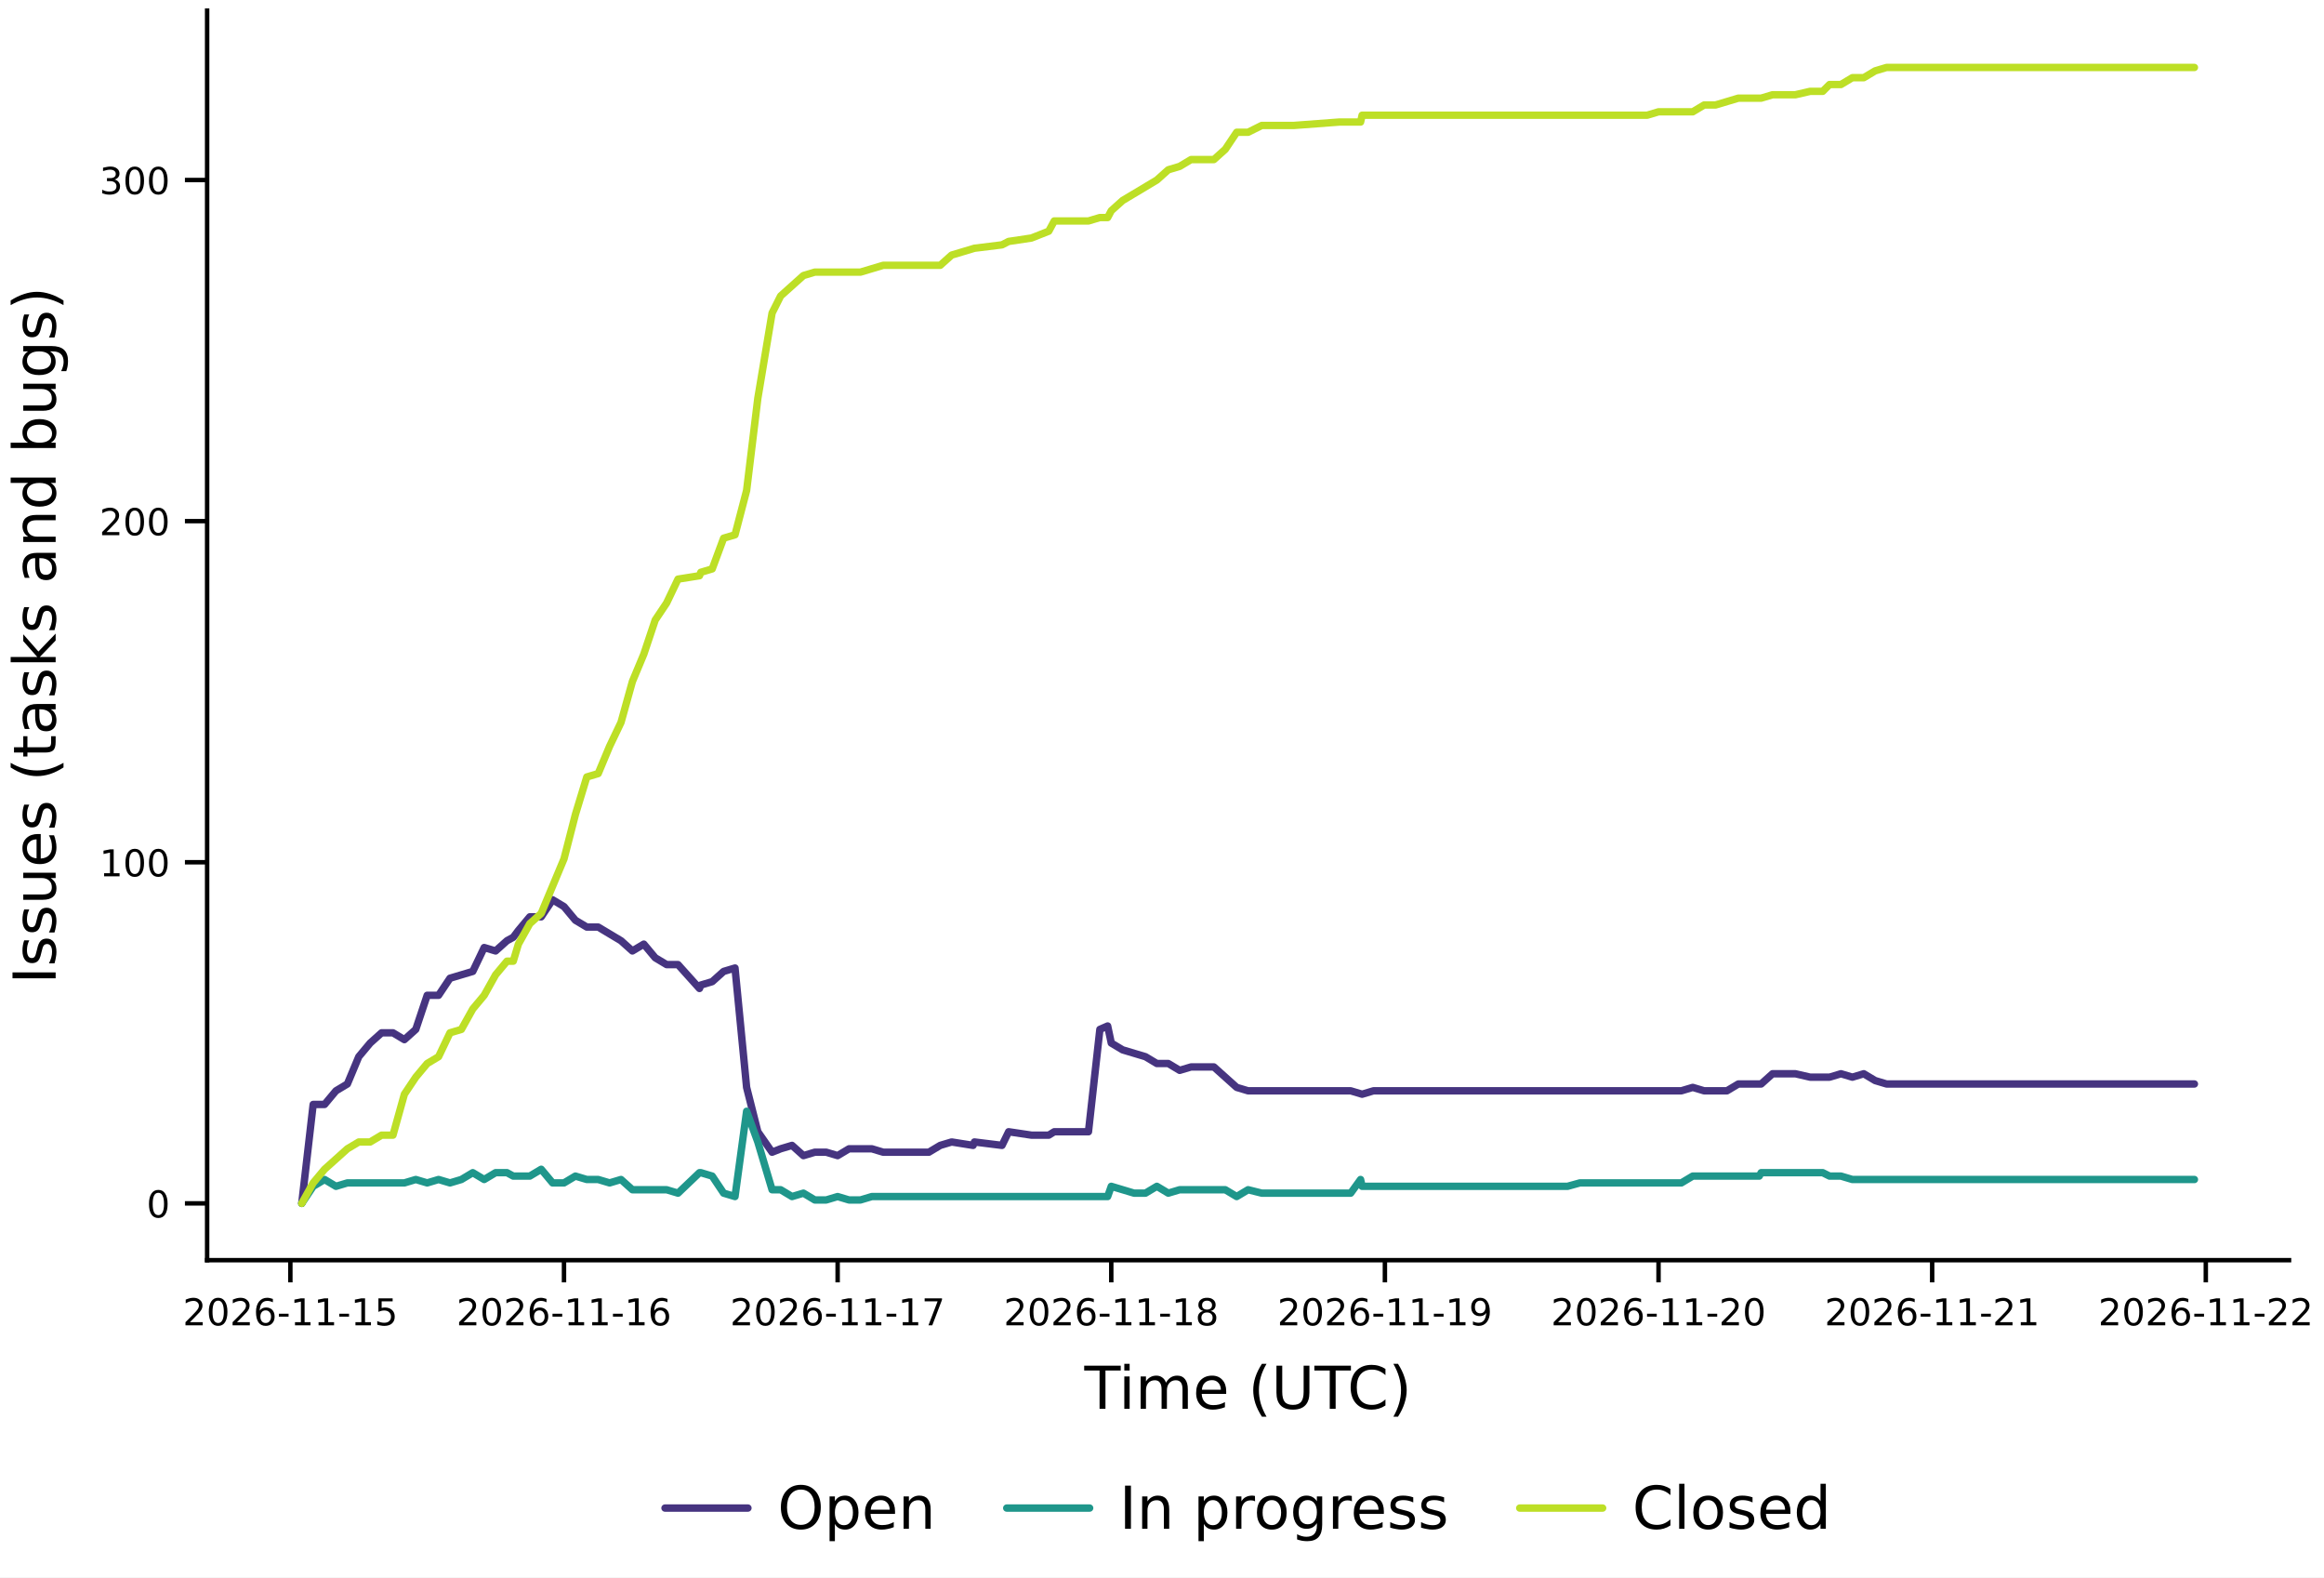
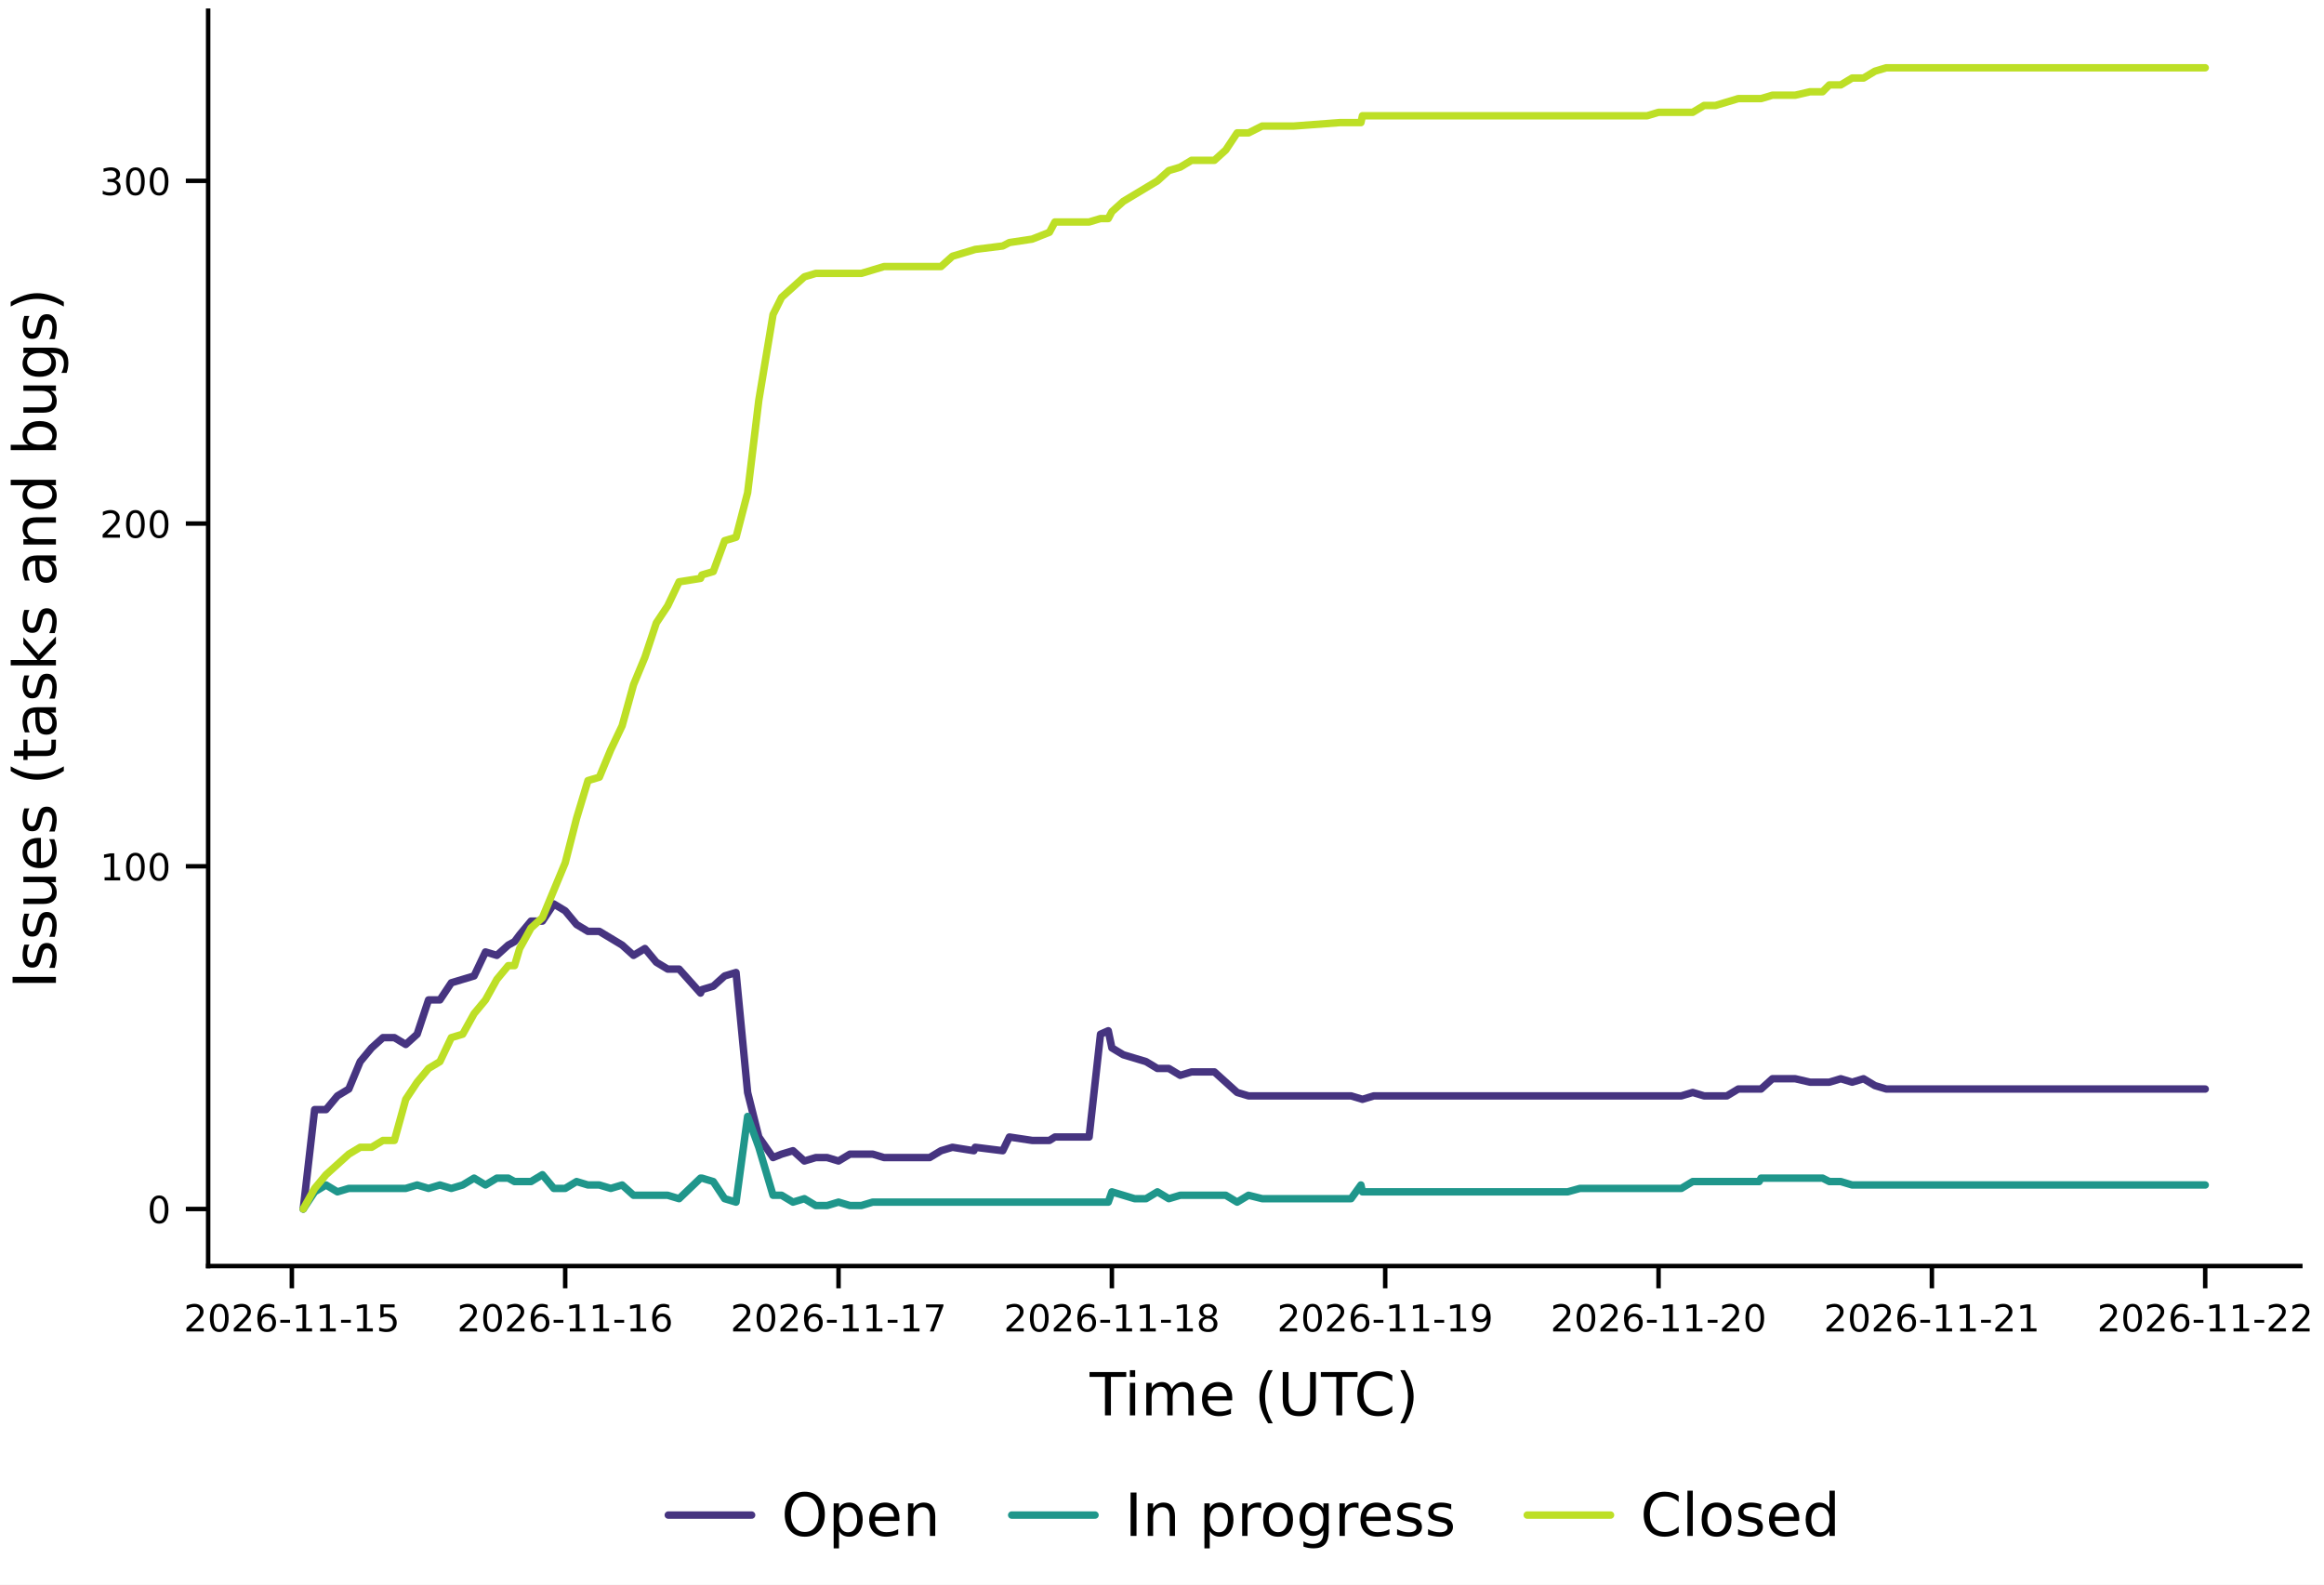
- <svg xmlns="http://www.w3.org/2000/svg" xmlns:xlink="http://www.w3.org/1999/xlink" width="313.98pt" height="213.046pt" viewBox="0 0 313.98 213.046" version="1.1">
+ <svg xmlns="http://www.w3.org/2000/svg" xmlns:xlink="http://www.w3.org/1999/xlink" width="312.44pt" height="213.046pt" viewBox="0 0 312.44 213.046" version="1.1">
  <defs>
    <style type="text/css">*{stroke-linejoin: round; stroke-linecap: butt}</style>
  </defs>
  <g id="figure_1">
    <g id="patch_1">
-       <path d="M 0 213.046  L 313.98 213.046  L 313.98 0  L 0 0  z " style="fill: #ffffff" />
+       <path d="M 0 213.046  L 312.44 213.046  L 312.44 0  L 0 0  z " style="fill: #ffffff" />
    </g>
    <g id="axes_1">
      <g id="patch_2">
        <path d="M 27.984 170.203  L 309.256 170.203  L 309.256 1.44  L 27.984 1.44  z " style="fill: #ffffff" />
      </g>
      <g id="matplotlib.axis_1">
        <g id="xtick_1">
          <g id="line2d_1">
            <defs>
-               <path id="m5d333da192" d="M 0 0  L 0 3  " style="stroke: #000000; stroke-width: 0.6" />
+               <path id="meac3824e19" d="M 0 0  L 0 3  " style="stroke: #000000; stroke-width: 0.6" />
            </defs>
            <g>
-               <use xlink:href="#m5d333da192" x="39.229" y="170.203" style="stroke: #000000; stroke-width: 0.6" />
+               <use xlink:href="#meac3824e19" x="39.238" y="170.203" style="stroke: #000000; stroke-width: 0.6" />
            </g>
          </g>
          <g id="text_1">
-             <text style="font-size: 5px; font-family: 'DejaVu Sans', sans-serif; text-anchor: middle" x="39.229" y="179.002" transform="rotate(-0 39.22907 179.0017)">2026-11-15</text>
+             <text style="font-size: 5px; font-family: 'DejaVu Sans', sans-serif; text-anchor: middle" x="39.238" y="179.002" transform="rotate(-0 39.2383 179.0017)">2026-11-15</text>
          </g>
        </g>
        <g id="xtick_2">
          <g id="line2d_2">
            <g>
-               <use xlink:href="#m5d333da192" x="76.198" y="170.203" style="stroke: #000000; stroke-width: 0.6" />
+               <use xlink:href="#meac3824e19" x="75.986" y="170.203" style="stroke: #000000; stroke-width: 0.6" />
            </g>
          </g>
          <g id="text_2">
-             <text style="font-size: 5px; font-family: 'DejaVu Sans', sans-serif; text-anchor: middle" x="76.198" y="179.002" transform="rotate(-0 76.19794 179.0017)">2026-11-16</text>
+             <text style="font-size: 5px; font-family: 'DejaVu Sans', sans-serif; text-anchor: middle" x="75.986" y="179.002" transform="rotate(-0 75.98579 179.0017)">2026-11-16</text>
          </g>
        </g>
        <g id="xtick_3">
          <g id="line2d_3">
            <g>
-               <use xlink:href="#m5d333da192" x="113.167" y="170.203" style="stroke: #000000; stroke-width: 0.6" />
+               <use xlink:href="#meac3824e19" x="112.733" y="170.203" style="stroke: #000000; stroke-width: 0.6" />
            </g>
          </g>
          <g id="text_3">
-             <text style="font-size: 5px; font-family: 'DejaVu Sans', sans-serif; text-anchor: middle" x="113.167" y="179.002" transform="rotate(-0 113.1668 179.0017)">2026-11-17</text>
+             <text style="font-size: 5px; font-family: 'DejaVu Sans', sans-serif; text-anchor: middle" x="112.733" y="179.002" transform="rotate(-0 112.7333 179.0017)">2026-11-17</text>
          </g>
        </g>
        <g id="xtick_4">
          <g id="line2d_4">
            <g>
-               <use xlink:href="#m5d333da192" x="150.136" y="170.203" style="stroke: #000000; stroke-width: 0.6" />
+               <use xlink:href="#meac3824e19" x="149.481" y="170.203" style="stroke: #000000; stroke-width: 0.6" />
            </g>
          </g>
          <g id="text_4">
-             <text style="font-size: 5px; font-family: 'DejaVu Sans', sans-serif; text-anchor: middle" x="150.136" y="179.002" transform="rotate(-0 150.1357 179.0017)">2026-11-18</text>
+             <text style="font-size: 5px; font-family: 'DejaVu Sans', sans-serif; text-anchor: middle" x="149.481" y="179.002" transform="rotate(-0 149.4808 179.0017)">2026-11-18</text>
          </g>
        </g>
        <g id="xtick_5">
          <g id="line2d_5">
            <g>
-               <use xlink:href="#m5d333da192" x="187.105" y="170.203" style="stroke: #000000; stroke-width: 0.6" />
+               <use xlink:href="#meac3824e19" x="186.228" y="170.203" style="stroke: #000000; stroke-width: 0.6" />
            </g>
          </g>
          <g id="text_5">
-             <text style="font-size: 5px; font-family: 'DejaVu Sans', sans-serif; text-anchor: middle" x="187.105" y="179.002" transform="rotate(-0 187.1045 179.0017)">2026-11-19</text>
+             <text style="font-size: 5px; font-family: 'DejaVu Sans', sans-serif; text-anchor: middle" x="186.228" y="179.002" transform="rotate(-0 186.2283 179.0017)">2026-11-19</text>
          </g>
        </g>
        <g id="xtick_6">
          <g id="line2d_6">
            <g>
-               <use xlink:href="#m5d333da192" x="224.073" y="170.203" style="stroke: #000000; stroke-width: 0.6" />
+               <use xlink:href="#meac3824e19" x="222.976" y="170.203" style="stroke: #000000; stroke-width: 0.6" />
            </g>
          </g>
          <g id="text_6">
-             <text style="font-size: 5px; font-family: 'DejaVu Sans', sans-serif; text-anchor: middle" x="224.073" y="179.002" transform="rotate(-0 224.0734 179.0017)">2026-11-20</text>
+             <text style="font-size: 5px; font-family: 'DejaVu Sans', sans-serif; text-anchor: middle" x="222.976" y="179.002" transform="rotate(-0 222.9758 179.0017)">2026-11-20</text>
          </g>
        </g>
        <g id="xtick_7">
          <g id="line2d_7">
            <g>
-               <use xlink:href="#m5d333da192" x="261.042" y="170.203" style="stroke: #000000; stroke-width: 0.6" />
+               <use xlink:href="#meac3824e19" x="259.723" y="170.203" style="stroke: #000000; stroke-width: 0.6" />
            </g>
          </g>
          <g id="text_7">
-             <text style="font-size: 5px; font-family: 'DejaVu Sans', sans-serif; text-anchor: middle" x="261.042" y="179.002" transform="rotate(-0 261.0423 179.0017)">2026-11-21</text>
+             <text style="font-size: 5px; font-family: 'DejaVu Sans', sans-serif; text-anchor: middle" x="259.723" y="179.002" transform="rotate(-0 259.7233 179.0017)">2026-11-21</text>
          </g>
        </g>
        <g id="xtick_8">
          <g id="line2d_8">
            <g>
-               <use xlink:href="#m5d333da192" x="298.011" y="170.203" style="stroke: #000000; stroke-width: 0.6" />
+               <use xlink:href="#meac3824e19" x="296.471" y="170.203" style="stroke: #000000; stroke-width: 0.6" />
            </g>
          </g>
          <g id="text_8">
-             <text style="font-size: 5px; font-family: 'DejaVu Sans', sans-serif; text-anchor: middle" x="298.011" y="179.002" transform="rotate(-0 298.0111 179.0017)">2026-11-22</text>
+             <text style="font-size: 5px; font-family: 'DejaVu Sans', sans-serif; text-anchor: middle" x="296.471" y="179.002" transform="rotate(-0 296.4708 179.0017)">2026-11-22</text>
          </g>
        </g>
        <g id="text_9">
          <text style="font-size: 8px; font-family: 'DejaVu Sans', sans-serif; text-anchor: middle" x="168.62" y="190.282" transform="rotate(-0 168.6201 190.2816)">Time (UTC)</text>
        </g>
      </g>
      <g id="matplotlib.axis_2">
        <g id="ytick_1">
          <g id="line2d_9">
            <defs>
-               <path id="m64b8021bd5" d="M 0 0  L -3 0  " style="stroke: #000000; stroke-width: 0.6" />
+               <path id="m0662e7f740" d="M 0 0  L -3 0  " style="stroke: #000000; stroke-width: 0.6" />
            </defs>
            <g>
-               <use xlink:href="#m64b8021bd5" x="27.984" y="162.532" style="stroke: #000000; stroke-width: 0.6" />
+               <use xlink:href="#m0662e7f740" x="27.984" y="162.532" style="stroke: #000000; stroke-width: 0.6" />
            </g>
          </g>
          <g id="text_10">
            <text style="font-size: 5px; font-family: 'DejaVu Sans', sans-serif; text-anchor: end" x="22.984" y="164.431" transform="rotate(-0 22.98438 164.4312)">0</text>
          </g>
        </g>
        <g id="ytick_2">
          <g id="line2d_10">
            <g>
-               <use xlink:href="#m64b8021bd5" x="27.984" y="116.46" style="stroke: #000000; stroke-width: 0.6" />
+               <use xlink:href="#m0662e7f740" x="27.984" y="116.46" style="stroke: #000000; stroke-width: 0.6" />
            </g>
          </g>
          <g id="text_11">
            <text style="font-size: 5px; font-family: 'DejaVu Sans', sans-serif; text-anchor: end" x="22.984" y="118.359" transform="rotate(-0 22.98438 118.3589)">100</text>
          </g>
        </g>
        <g id="ytick_3">
          <g id="line2d_11">
            <g>
-               <use xlink:href="#m64b8021bd5" x="27.984" y="70.387" style="stroke: #000000; stroke-width: 0.6" />
+               <use xlink:href="#m0662e7f740" x="27.984" y="70.387" style="stroke: #000000; stroke-width: 0.6" />
            </g>
          </g>
          <g id="text_12">
            <text style="font-size: 5px; font-family: 'DejaVu Sans', sans-serif; text-anchor: end" x="22.984" y="72.287" transform="rotate(-0 22.98438 72.28662)">200</text>
          </g>
        </g>
        <g id="ytick_4">
          <g id="line2d_12">
            <g>
-               <use xlink:href="#m64b8021bd5" x="27.984" y="24.315" style="stroke: #000000; stroke-width: 0.6" />
+               <use xlink:href="#m0662e7f740" x="27.984" y="24.315" style="stroke: #000000; stroke-width: 0.6" />
            </g>
          </g>
          <g id="text_13">
            <text style="font-size: 5px; font-family: 'DejaVu Sans', sans-serif; text-anchor: end" x="22.984" y="26.214" transform="rotate(-0 22.98438 26.21431)">300</text>
          </g>
        </g>
        <g id="text_14">
          <text style="font-size: 8px; font-family: 'DejaVu Sans', sans-serif; text-anchor: middle" x="7.519" y="85.821" transform="rotate(-90 7.51875 85.82143)">Issues (tasks and bugs)</text>
        </g>
      </g>
      <g id="line2d_13">
-         <path d="M 40.769 162.532  L 42.31 149.171  L 43.85 149.171  L 45.391 147.328  L 46.931 146.407  L 48.471 142.721  L 50.012 140.878  L 51.552 139.496  L 53.092 139.496  L 54.633 140.417  L 56.173 139.035  L 57.714 134.428  L 59.254 134.428  L 60.794 132.124  L 63.875 131.203  L 65.415 127.978  L 66.956 128.438  L 68.496 127.056  L 69.343 126.595  L 70.036 125.674  L 71.577 123.831  L 73.117 123.831  L 74.658 121.527  L 76.198 122.449  L 77.738 124.292  L 79.279 125.213  L 80.819 125.213  L 83.9 127.056  L 85.44 128.438  L 86.981 127.517  L 88.521 129.36  L 90.061 130.281  L 91.602 130.281  L 94.503 133.506  L 94.682 133.046  L 96.223 132.585  L 97.763 131.203  L 99.303 130.742  L 100.87 146.867  L 102.384 152.857  L 104.31 155.621  L 105.465 155.16  L 107.005 154.7  L 108.546 156.082  L 110.086 155.621  L 111.626 155.621  L 113.167 156.082  L 114.707 155.16  L 117.788 155.16  L 119.328 155.621  L 125.49 155.621  L 127.03 154.7  L 128.57 154.239  L 131.472 154.7  L 131.651 154.239  L 135.374 154.7  L 136.272 152.857  L 139.353 153.317  L 141.689 153.317  L 142.434 152.857  L 147.055 152.857  L 148.595 139.035  L 149.648 138.574  L 150.136 140.878  L 151.676 141.799  L 154.757 142.721  L 156.297 143.642  L 157.838 143.642  L 159.378 144.564  L 160.918 144.103  L 163.999 144.103  L 167.08 146.867  L 168.62 147.328  L 182.483 147.328  L 184.024 147.789  L 185.564 147.328  L 227.154 147.328  L 228.695 146.867  L 230.235 147.328  L 233.316 147.328  L 234.856 146.407  L 237.937 146.407  L 239.477 145.024  L 242.558 145.024  L 244.56 145.485  L 247.179 145.485  L 248.719 145.024  L 250.26 145.485  L 251.8 145.024  L 253.34 145.946  L 254.881 146.407  L 296.471 146.407  L 296.471 146.407  " clip-path="url(#p3b18c55674)" style="fill: none; stroke: #463480; stroke-linecap: round" />
+         <path d="M 40.769 162.532  L 42.301 149.171  L 43.832 149.171  L 45.363 147.328  L 46.894 146.407  L 48.425 142.721  L 49.956 140.878  L 51.487 139.496  L 53.019 139.496  L 54.55 140.417  L 56.081 139.035  L 57.612 134.428  L 59.143 134.428  L 60.674 132.124  L 63.737 131.203  L 65.268 127.978  L 66.799 128.438  L 68.33 127.056  L 69.172 126.595  L 69.861 125.674  L 71.392 123.831  L 72.923 123.831  L 74.455 121.527  L 75.986 122.449  L 77.517 124.292  L 79.048 125.213  L 80.579 125.213  L 83.642 127.056  L 85.173 128.438  L 86.704 127.517  L 88.235 129.36  L 89.766 130.281  L 91.297 130.281  L 94.181 133.506  L 94.36 133.046  L 95.891 132.585  L 97.422 131.203  L 98.953 130.742  L 100.51 146.867  L 102.015 152.857  L 103.929 155.621  L 105.078 155.16  L 106.609 154.7  L 108.14 156.082  L 109.671 155.621  L 111.202 155.621  L 112.733 156.082  L 114.264 155.16  L 117.327 155.16  L 118.858 155.621  L 124.982 155.621  L 126.514 154.7  L 128.045 154.239  L 130.928 154.7  L 131.107 154.239  L 134.807 154.7  L 135.7 152.857  L 138.763 153.317  L 141.085 153.317  L 141.825 152.857  L 146.418 152.857  L 147.95 139.035  L 148.996 138.574  L 149.481 140.878  L 151.012 141.799  L 154.074 142.721  L 155.605 143.642  L 157.137 143.642  L 158.668 144.564  L 160.199 144.103  L 163.261 144.103  L 166.323 146.867  L 167.855 147.328  L 181.635 147.328  L 183.166 147.789  L 184.697 147.328  L 226.038 147.328  L 227.569 146.867  L 229.1 147.328  L 232.163 147.328  L 233.694 146.407  L 236.756 146.407  L 238.287 145.024  L 241.35 145.024  L 243.34 145.485  L 245.943 145.485  L 247.474 145.024  L 249.005 145.485  L 250.536 145.024  L 252.068 145.946  L 253.599 146.407  L 296.471 146.407  L 296.471 146.407  " clip-path="url(#pbe592edf27)" style="fill: none; stroke: #463480; stroke-linecap: round" />
      </g>
      <g id="line2d_14">
-         <path d="M 40.769 162.532  L 42.31 160.228  L 43.85 159.307  L 45.391 160.228  L 46.931 159.767  L 54.633 159.767  L 56.173 159.307  L 57.714 159.767  L 59.254 159.307  L 60.794 159.767  L 62.335 159.307  L 63.875 158.385  L 65.415 159.307  L 66.956 158.385  L 68.496 158.385  L 69.343 158.846  L 71.577 158.846  L 73.117 157.925  L 74.658 159.767  L 76.198 159.767  L 77.738 158.846  L 79.279 159.307  L 80.819 159.307  L 82.359 159.767  L 83.9 159.307  L 85.44 160.689  L 90.061 160.689  L 91.602 161.15  L 94.503 158.385  L 94.682 158.385  L 96.223 158.846  L 97.763 161.15  L 99.303 161.61  L 100.87 150.092  L 102.384 154.239  L 104.31 160.689  L 105.465 160.689  L 107.005 161.61  L 108.546 161.15  L 110.086 162.071  L 111.626 162.071  L 113.167 161.61  L 114.707 162.071  L 116.248 162.071  L 117.788 161.61  L 149.648 161.61  L 150.136 160.228  L 153.216 161.15  L 154.757 161.15  L 156.297 160.228  L 157.838 161.15  L 159.378 160.689  L 165.539 160.689  L 167.08 161.61  L 168.62 160.689  L 170.469 161.15  L 182.483 161.15  L 183.818 159.307  L 184.024 160.228  L 211.776 160.228  L 213.445 159.767  L 227.154 159.767  L 228.695 158.846  L 237.68 158.846  L 237.937 158.385  L 246.255 158.385  L 247.179 158.846  L 248.719 158.846  L 250.26 159.307  L 296.471 159.307  L 296.471 159.307  " clip-path="url(#p3b18c55674)" style="fill: none; stroke: #1f968b; stroke-linecap: round" />
+         <path d="M 40.769 162.532  L 42.301 160.228  L 43.832 159.307  L 45.363 160.228  L 46.894 159.767  L 54.55 159.767  L 56.081 159.307  L 57.612 159.767  L 59.143 159.307  L 60.674 159.767  L 62.205 159.307  L 63.737 158.385  L 65.268 159.307  L 66.799 158.385  L 68.33 158.385  L 69.172 158.846  L 71.392 158.846  L 72.923 157.925  L 74.455 159.767  L 75.986 159.767  L 77.517 158.846  L 79.048 159.307  L 80.579 159.307  L 82.11 159.767  L 83.642 159.307  L 85.173 160.689  L 89.766 160.689  L 91.297 161.15  L 94.181 158.385  L 94.36 158.385  L 95.891 158.846  L 97.422 161.15  L 98.953 161.61  L 100.51 150.092  L 102.015 154.239  L 103.929 160.689  L 105.078 160.689  L 106.609 161.61  L 108.14 161.15  L 109.671 162.071  L 111.202 162.071  L 112.733 161.61  L 114.264 162.071  L 115.796 162.071  L 117.327 161.61  L 148.996 161.61  L 149.481 160.228  L 152.543 161.15  L 154.074 161.15  L 155.605 160.228  L 157.137 161.15  L 158.668 160.689  L 164.792 160.689  L 166.323 161.61  L 167.855 160.689  L 169.692 161.15  L 181.635 161.15  L 182.962 159.307  L 183.166 160.228  L 210.752 160.228  L 212.411 159.767  L 226.038 159.767  L 227.569 158.846  L 236.501 158.846  L 236.756 158.385  L 245.024 158.385  L 245.943 158.846  L 247.474 158.846  L 249.005 159.307  L 296.471 159.307  L 296.471 159.307  " clip-path="url(#pbe592edf27)" style="fill: none; stroke: #1f968b; stroke-linecap: round" />
      </g>
      <g id="line2d_15">
-         <path d="M 40.769 162.532  L 42.31 159.767  L 43.85 157.925  L 46.931 155.16  L 48.471 154.239  L 50.012 154.239  L 51.552 153.317  L 53.092 153.317  L 54.633 147.789  L 56.173 145.485  L 57.714 143.642  L 59.254 142.721  L 60.794 139.496  L 62.335 139.035  L 63.875 136.271  L 65.415 134.428  L 66.956 131.663  L 68.496 129.82  L 69.343 129.82  L 70.036 127.517  L 71.577 124.753  L 73.117 123.37  L 76.198 115.999  L 77.738 110.009  L 79.279 104.941  L 80.819 104.481  L 82.359 100.795  L 83.9 97.57  L 85.44 92.041  L 86.981 88.355  L 88.521 83.748  L 90.061 81.445  L 91.602 78.22  L 94.503 77.759  L 94.682 77.298  L 96.223 76.837  L 97.763 72.691  L 99.303 72.23  L 100.87 66.241  L 102.384 53.801  L 104.31 42.283  L 105.465 39.979  L 108.546 37.215  L 110.086 36.754  L 116.248 36.754  L 119.328 35.833  L 127.03 35.833  L 128.57 34.451  L 131.651 33.529  L 135.374 33.069  L 136.272 32.608  L 139.353 32.147  L 141.689 31.226  L 142.434 29.844  L 147.055 29.844  L 148.595 29.383  L 149.648 29.383  L 150.136 28.461  L 151.676 27.079  L 156.297 24.315  L 157.838 22.933  L 159.378 22.472  L 160.918 21.551  L 163.999 21.551  L 165.539 20.168  L 167.08 17.865  L 168.62 17.865  L 170.469 16.943  L 174.782 16.943  L 180.943 16.483  L 183.818 16.483  L 184.024 15.561  L 222.533 15.561  L 224.073 15.1  L 228.695 15.1  L 230.235 14.179  L 231.775 14.179  L 234.856 13.258  L 237.937 13.258  L 239.477 12.797  L 242.558 12.797  L 244.56 12.336  L 246.255 12.336  L 247.179 11.415  L 248.719 11.415  L 250.26 10.493  L 251.8 10.493  L 253.34 9.572  L 254.881 9.111  L 296.471 9.111  L 296.471 9.111  " clip-path="url(#p3b18c55674)" style="fill: none; stroke: #bddf26; stroke-linecap: round" />
+         <path d="M 40.769 162.532  L 42.301 159.767  L 43.832 157.925  L 46.894 155.16  L 48.425 154.239  L 49.956 154.239  L 51.487 153.317  L 53.019 153.317  L 54.55 147.789  L 56.081 145.485  L 57.612 143.642  L 59.143 142.721  L 60.674 139.496  L 62.205 139.035  L 63.737 136.271  L 65.268 134.428  L 66.799 131.663  L 68.33 129.82  L 69.172 129.82  L 69.861 127.517  L 71.392 124.753  L 72.923 123.37  L 75.986 115.999  L 77.517 110.009  L 79.048 104.941  L 80.579 104.481  L 82.11 100.795  L 83.642 97.57  L 85.173 92.041  L 86.704 88.355  L 88.235 83.748  L 89.766 81.445  L 91.297 78.22  L 94.181 77.759  L 94.36 77.298  L 95.891 76.837  L 97.422 72.691  L 98.953 72.23  L 100.51 66.241  L 102.015 53.801  L 103.929 42.283  L 105.078 39.979  L 108.14 37.215  L 109.671 36.754  L 115.796 36.754  L 118.858 35.833  L 126.514 35.833  L 128.045 34.451  L 131.107 33.529  L 134.807 33.069  L 135.7 32.608  L 138.763 32.147  L 141.085 31.226  L 141.825 29.844  L 146.418 29.844  L 147.95 29.383  L 148.996 29.383  L 149.481 28.461  L 151.012 27.079  L 155.605 24.315  L 157.137 22.933  L 158.668 22.472  L 160.199 21.551  L 163.261 21.551  L 164.792 20.168  L 166.323 17.865  L 167.855 17.865  L 169.692 16.943  L 173.979 16.943  L 180.104 16.483  L 182.962 16.483  L 183.166 15.561  L 221.445 15.561  L 222.976 15.1  L 227.569 15.1  L 229.1 14.179  L 230.631 14.179  L 233.694 13.258  L 236.756 13.258  L 238.287 12.797  L 241.35 12.797  L 243.34 12.336  L 245.024 12.336  L 245.943 11.415  L 247.474 11.415  L 249.005 10.493  L 250.536 10.493  L 252.068 9.572  L 253.599 9.111  L 296.471 9.111  L 296.471 9.111  " clip-path="url(#pbe592edf27)" style="fill: none; stroke: #bddf26; stroke-linecap: round" />
      </g>
      <g id="patch_3">
        <path d="M 27.984 170.203  L 27.984 1.44  " style="fill: none; stroke: #000000; stroke-width: 0.6; stroke-linejoin: miter; stroke-linecap: square" />
      </g>
      <g id="patch_4">
        <path d="M 27.984 170.203  L 309.256 170.203  " style="fill: none; stroke: #000000; stroke-width: 0.6; stroke-linejoin: miter; stroke-linecap: square" />
      </g>
      <g id="legend_1">
        <g id="line2d_16">
          <path d="M 89.846 203.684  L 95.446 203.684  L 101.046 203.684  " style="fill: none; stroke: #463480; stroke-linecap: round" />
        </g>
        <g id="text_15">
          <text style="font-size: 8px; font-family: 'DejaVu Sans', sans-serif; text-anchor: start" x="105.046" y="206.484" transform="rotate(-0 105.0457 206.4837)">Open</text>
        </g>
        <g id="line2d_17">
          <path d="M 136.014 203.684  L 141.614 203.684  L 147.214 203.684  " style="fill: none; stroke: #1f968b; stroke-linecap: round" />
        </g>
        <g id="text_16">
          <text style="font-size: 8px; font-family: 'DejaVu Sans', sans-serif; text-anchor: start" x="151.214" y="206.484" transform="rotate(-0 151.2145 206.4837)">In progress</text>
        </g>
        <g id="line2d_18">
          <path d="M 205.322 203.684  L 210.922 203.684  L 216.522 203.684  " style="fill: none; stroke: #bddf26; stroke-linecap: round" />
        </g>
        <g id="text_17">
          <text style="font-size: 8px; font-family: 'DejaVu Sans', sans-serif; text-anchor: start" x="220.522" y="206.484" transform="rotate(-0 220.522 206.4837)">Closed</text>
        </g>
      </g>
    </g>
  </g>
  <defs>
-     <clipPath id="p3b18c55674">
+     <clipPath id="pbe592edf27">
      <rect x="27.984" y="1.44" width="281.271" height="168.763" />
    </clipPath>
  </defs>
</svg>
